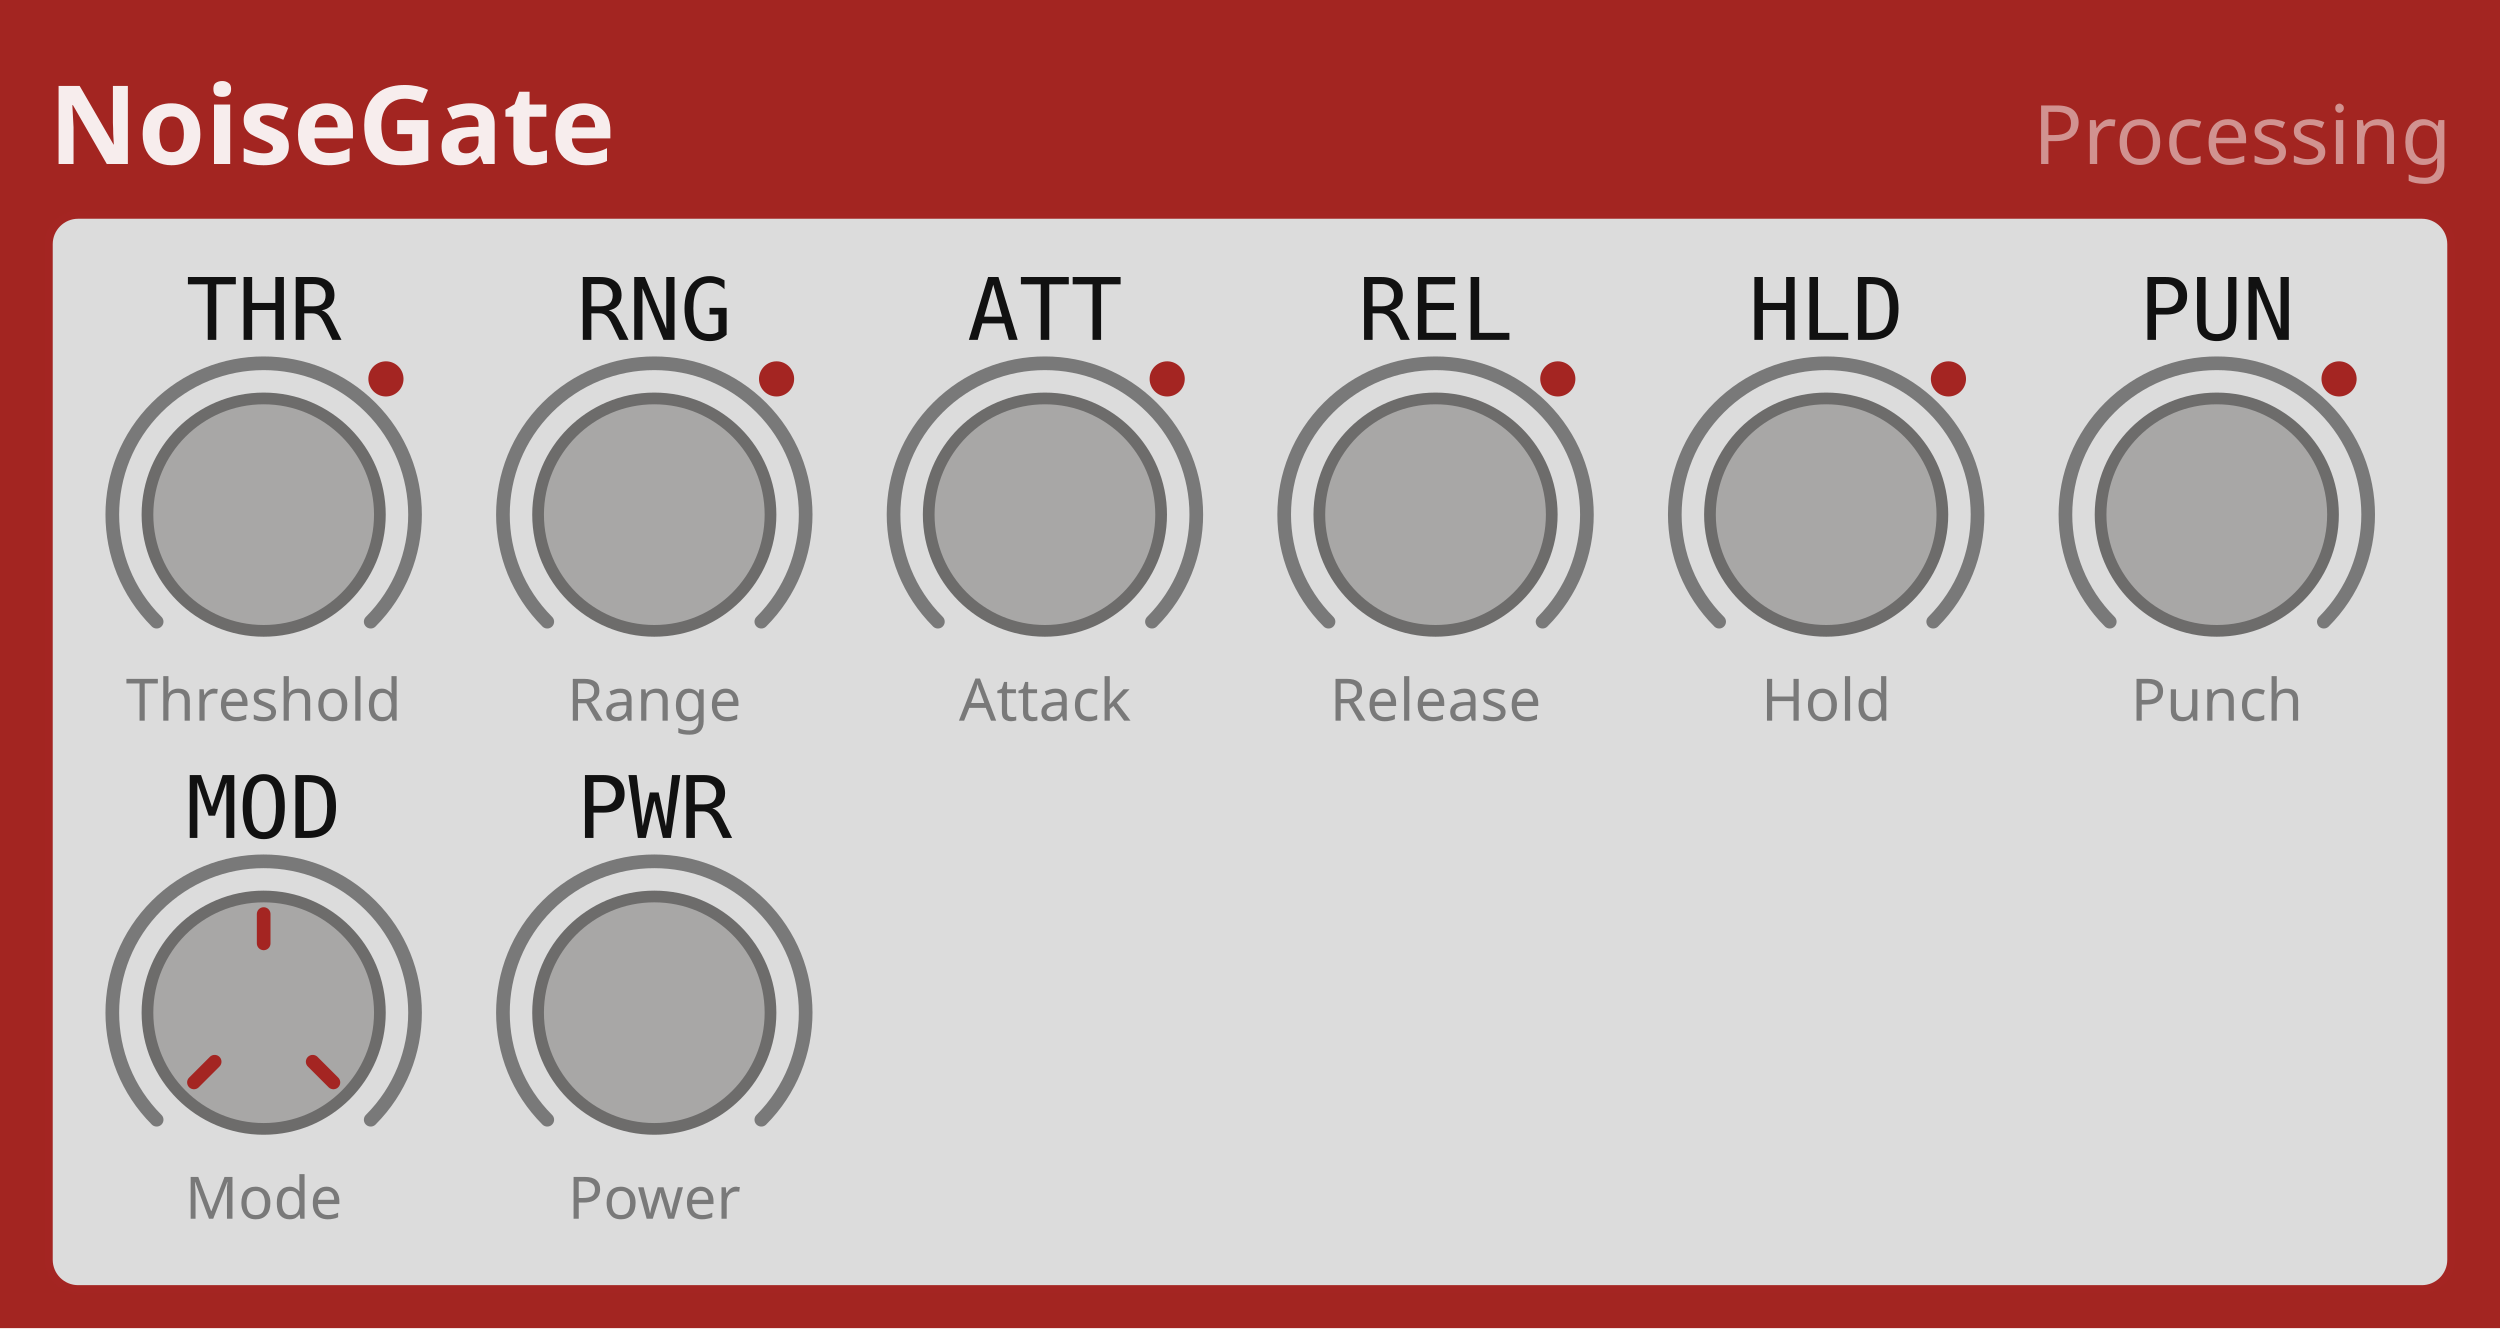
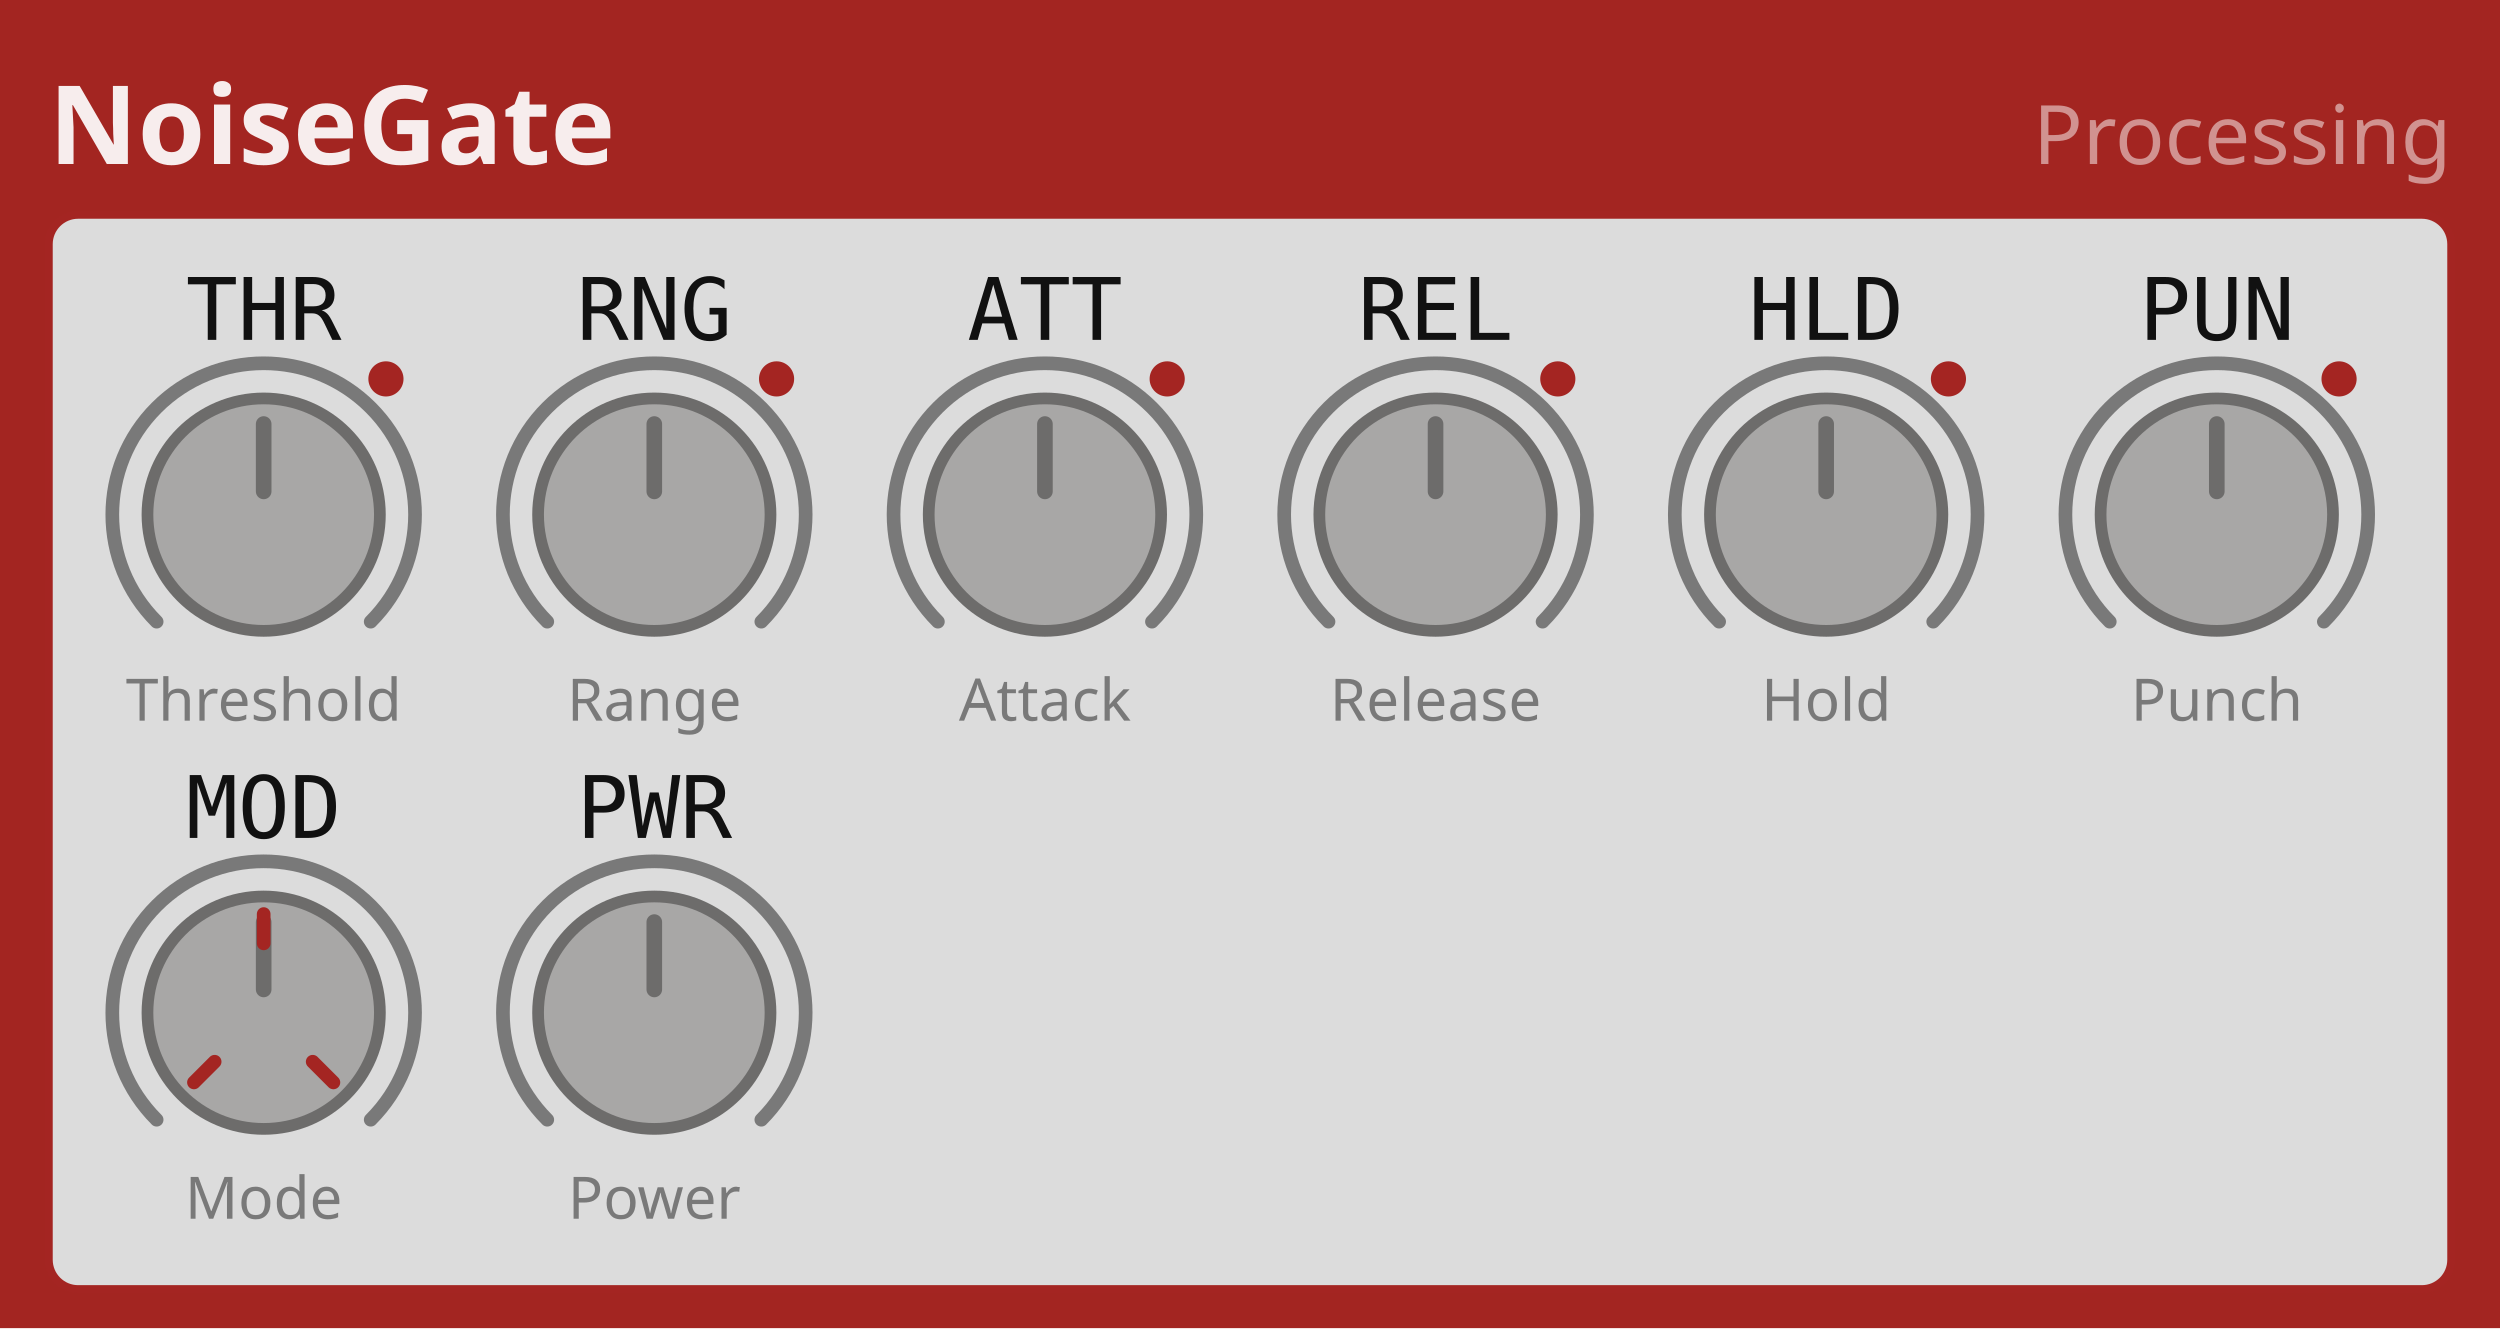
<svg xmlns="http://www.w3.org/2000/svg" viewBox="0 0 128 68.0" width="768" height="408" role="img" aria-label="Noise Gate front panel" font-family="ui-sans-serif, system-ui, sans-serif">
  <rect width="128" height="68.0" fill="#a32521" />
  <text x="2.5" y="8.4" font-size="5.6" font-weight="600" fill="#f7eded">NoiseGate</text>
  <text x="125.5" y="8.4" font-size="4.2" text-anchor="end" fill="#d19290">Processing</text>
  <rect x="2.5" y="11.0" width="123.0" height="55.0" rx="1.5" fill="#dcdcdc" stroke="#a42522" stroke-width="0.4" />
  <text x="13.50" y="17.40" font-size="4.4" text-anchor="middle" font-family="ui-monospace, SFMono-Regular, Menlo, monospace" fill="#111111">THR</text>
  <path d="M 8.02 31.83 A 7.75 7.75 0 1 1 18.98 31.83" fill="none" stroke="#797979" stroke-width="0.7" stroke-linecap="round" />
  <circle cx="13.50" cy="26.35" r="5.95" fill="#a8a7a6" stroke="#6d6c6b" stroke-width="0.6" />
+   <line x1="13.50" y1="25.16" x2="13.50" y2="21.71" stroke="#6d6c6b" stroke-width="0.8" stroke-linecap="round" />
  <circle cx="19.76" cy="19.40" r="0.9" fill="#a42522" />
  <text x="13.50" y="36.90" font-size="3" text-anchor="middle" fill="#797979">Threshold</text>
  <text x="33.50" y="17.40" font-size="4.4" text-anchor="middle" font-family="ui-monospace, SFMono-Regular, Menlo, monospace" fill="#111111">RNG</text>
  <path d="M 28.02 31.83 A 7.75 7.75 0 1 1 38.98 31.83" fill="none" stroke="#797979" stroke-width="0.7" stroke-linecap="round" />
  <circle cx="33.50" cy="26.35" r="5.95" fill="#a8a7a6" stroke="#6d6c6b" stroke-width="0.6" />
+   <line x1="33.50" y1="25.16" x2="33.50" y2="21.71" stroke="#6d6c6b" stroke-width="0.8" stroke-linecap="round" />
  <circle cx="39.76" cy="19.40" r="0.9" fill="#a42522" />
  <text x="33.50" y="36.90" font-size="3" text-anchor="middle" fill="#797979">Range</text>
  <text x="53.50" y="17.40" font-size="4.4" text-anchor="middle" font-family="ui-monospace, SFMono-Regular, Menlo, monospace" fill="#111111">ATT</text>
  <path d="M 48.02 31.83 A 7.75 7.75 0 1 1 58.98 31.83" fill="none" stroke="#797979" stroke-width="0.7" stroke-linecap="round" />
  <circle cx="53.50" cy="26.35" r="5.95" fill="#a8a7a6" stroke="#6d6c6b" stroke-width="0.6" />
+   <line x1="53.50" y1="25.16" x2="53.50" y2="21.71" stroke="#6d6c6b" stroke-width="0.8" stroke-linecap="round" />
  <circle cx="59.76" cy="19.40" r="0.9" fill="#a42522" />
  <text x="53.50" y="36.90" font-size="3" text-anchor="middle" fill="#797979">Attack</text>
  <text x="73.50" y="17.40" font-size="4.4" text-anchor="middle" font-family="ui-monospace, SFMono-Regular, Menlo, monospace" fill="#111111">REL</text>
  <path d="M 68.02 31.83 A 7.75 7.75 0 1 1 78.98 31.83" fill="none" stroke="#797979" stroke-width="0.7" stroke-linecap="round" />
  <circle cx="73.50" cy="26.35" r="5.95" fill="#a8a7a6" stroke="#6d6c6b" stroke-width="0.6" />
+   <line x1="73.50" y1="25.16" x2="73.50" y2="21.71" stroke="#6d6c6b" stroke-width="0.8" stroke-linecap="round" />
  <circle cx="79.76" cy="19.40" r="0.9" fill="#a42522" />
  <text x="73.50" y="36.90" font-size="3" text-anchor="middle" fill="#797979">Release</text>
  <text x="93.50" y="17.40" font-size="4.4" text-anchor="middle" font-family="ui-monospace, SFMono-Regular, Menlo, monospace" fill="#111111">HLD</text>
  <path d="M 88.02 31.83 A 7.75 7.75 0 1 1 98.98 31.83" fill="none" stroke="#797979" stroke-width="0.7" stroke-linecap="round" />
  <circle cx="93.50" cy="26.35" r="5.95" fill="#a8a7a6" stroke="#6d6c6b" stroke-width="0.6" />
+   <line x1="93.50" y1="25.16" x2="93.50" y2="21.71" stroke="#6d6c6b" stroke-width="0.8" stroke-linecap="round" />
  <circle cx="99.76" cy="19.40" r="0.9" fill="#a42522" />
  <text x="93.50" y="36.90" font-size="3" text-anchor="middle" fill="#797979">Hold</text>
  <text x="113.50" y="17.40" font-size="4.4" text-anchor="middle" font-family="ui-monospace, SFMono-Regular, Menlo, monospace" fill="#111111">PUN</text>
  <path d="M 108.02 31.83 A 7.75 7.75 0 1 1 118.98 31.83" fill="none" stroke="#797979" stroke-width="0.7" stroke-linecap="round" />
  <circle cx="113.50" cy="26.35" r="5.95" fill="#a8a7a6" stroke="#6d6c6b" stroke-width="0.6" />
+   <line x1="113.50" y1="25.16" x2="113.50" y2="21.71" stroke="#6d6c6b" stroke-width="0.8" stroke-linecap="round" />
  <circle cx="119.76" cy="19.40" r="0.9" fill="#a42522" />
  <text x="113.50" y="36.90" font-size="3" text-anchor="middle" fill="#797979">Punch</text>
  <text x="13.50" y="42.90" font-size="4.4" text-anchor="middle" font-family="ui-monospace, SFMono-Regular, Menlo, monospace" fill="#111111">MOD</text>
  <path d="M 8.02 57.33 A 7.75 7.75 0 1 1 18.98 57.33" fill="none" stroke="#797979" stroke-width="0.7" stroke-linecap="round" />
  <circle cx="13.50" cy="51.85" r="5.95" fill="#a8a7a6" stroke="#6d6c6b" stroke-width="0.6" />
+   <line x1="13.50" y1="50.66" x2="13.50" y2="47.21" stroke="#6d6c6b" stroke-width="0.8" stroke-linecap="round" />
  <line x1="10.99" y1="54.36" x2="9.93" y2="55.42" stroke="#a42522" stroke-width="0.7" stroke-linecap="round" />
  <line x1="13.50" y1="48.30" x2="13.50" y2="46.80" stroke="#a42522" stroke-width="0.7" stroke-linecap="round" />
  <line x1="16.01" y1="54.36" x2="17.07" y2="55.42" stroke="#a42522" stroke-width="0.7" stroke-linecap="round" />
  <text x="13.50" y="62.40" font-size="3" text-anchor="middle" fill="#797979">Mode</text>
  <text x="33.50" y="42.90" font-size="4.4" text-anchor="middle" font-family="ui-monospace, SFMono-Regular, Menlo, monospace" fill="#111111">PWR</text>
  <path d="M 28.02 57.33 A 7.75 7.75 0 1 1 38.98 57.33" fill="none" stroke="#797979" stroke-width="0.7" stroke-linecap="round" />
  <circle cx="33.50" cy="51.85" r="5.95" fill="#a8a7a6" stroke="#6d6c6b" stroke-width="0.6" />
+   <line x1="33.50" y1="50.66" x2="33.50" y2="47.21" stroke="#6d6c6b" stroke-width="0.8" stroke-linecap="round" />
  <text x="33.50" y="62.40" font-size="3" text-anchor="middle" fill="#797979">Power</text>
</svg>
